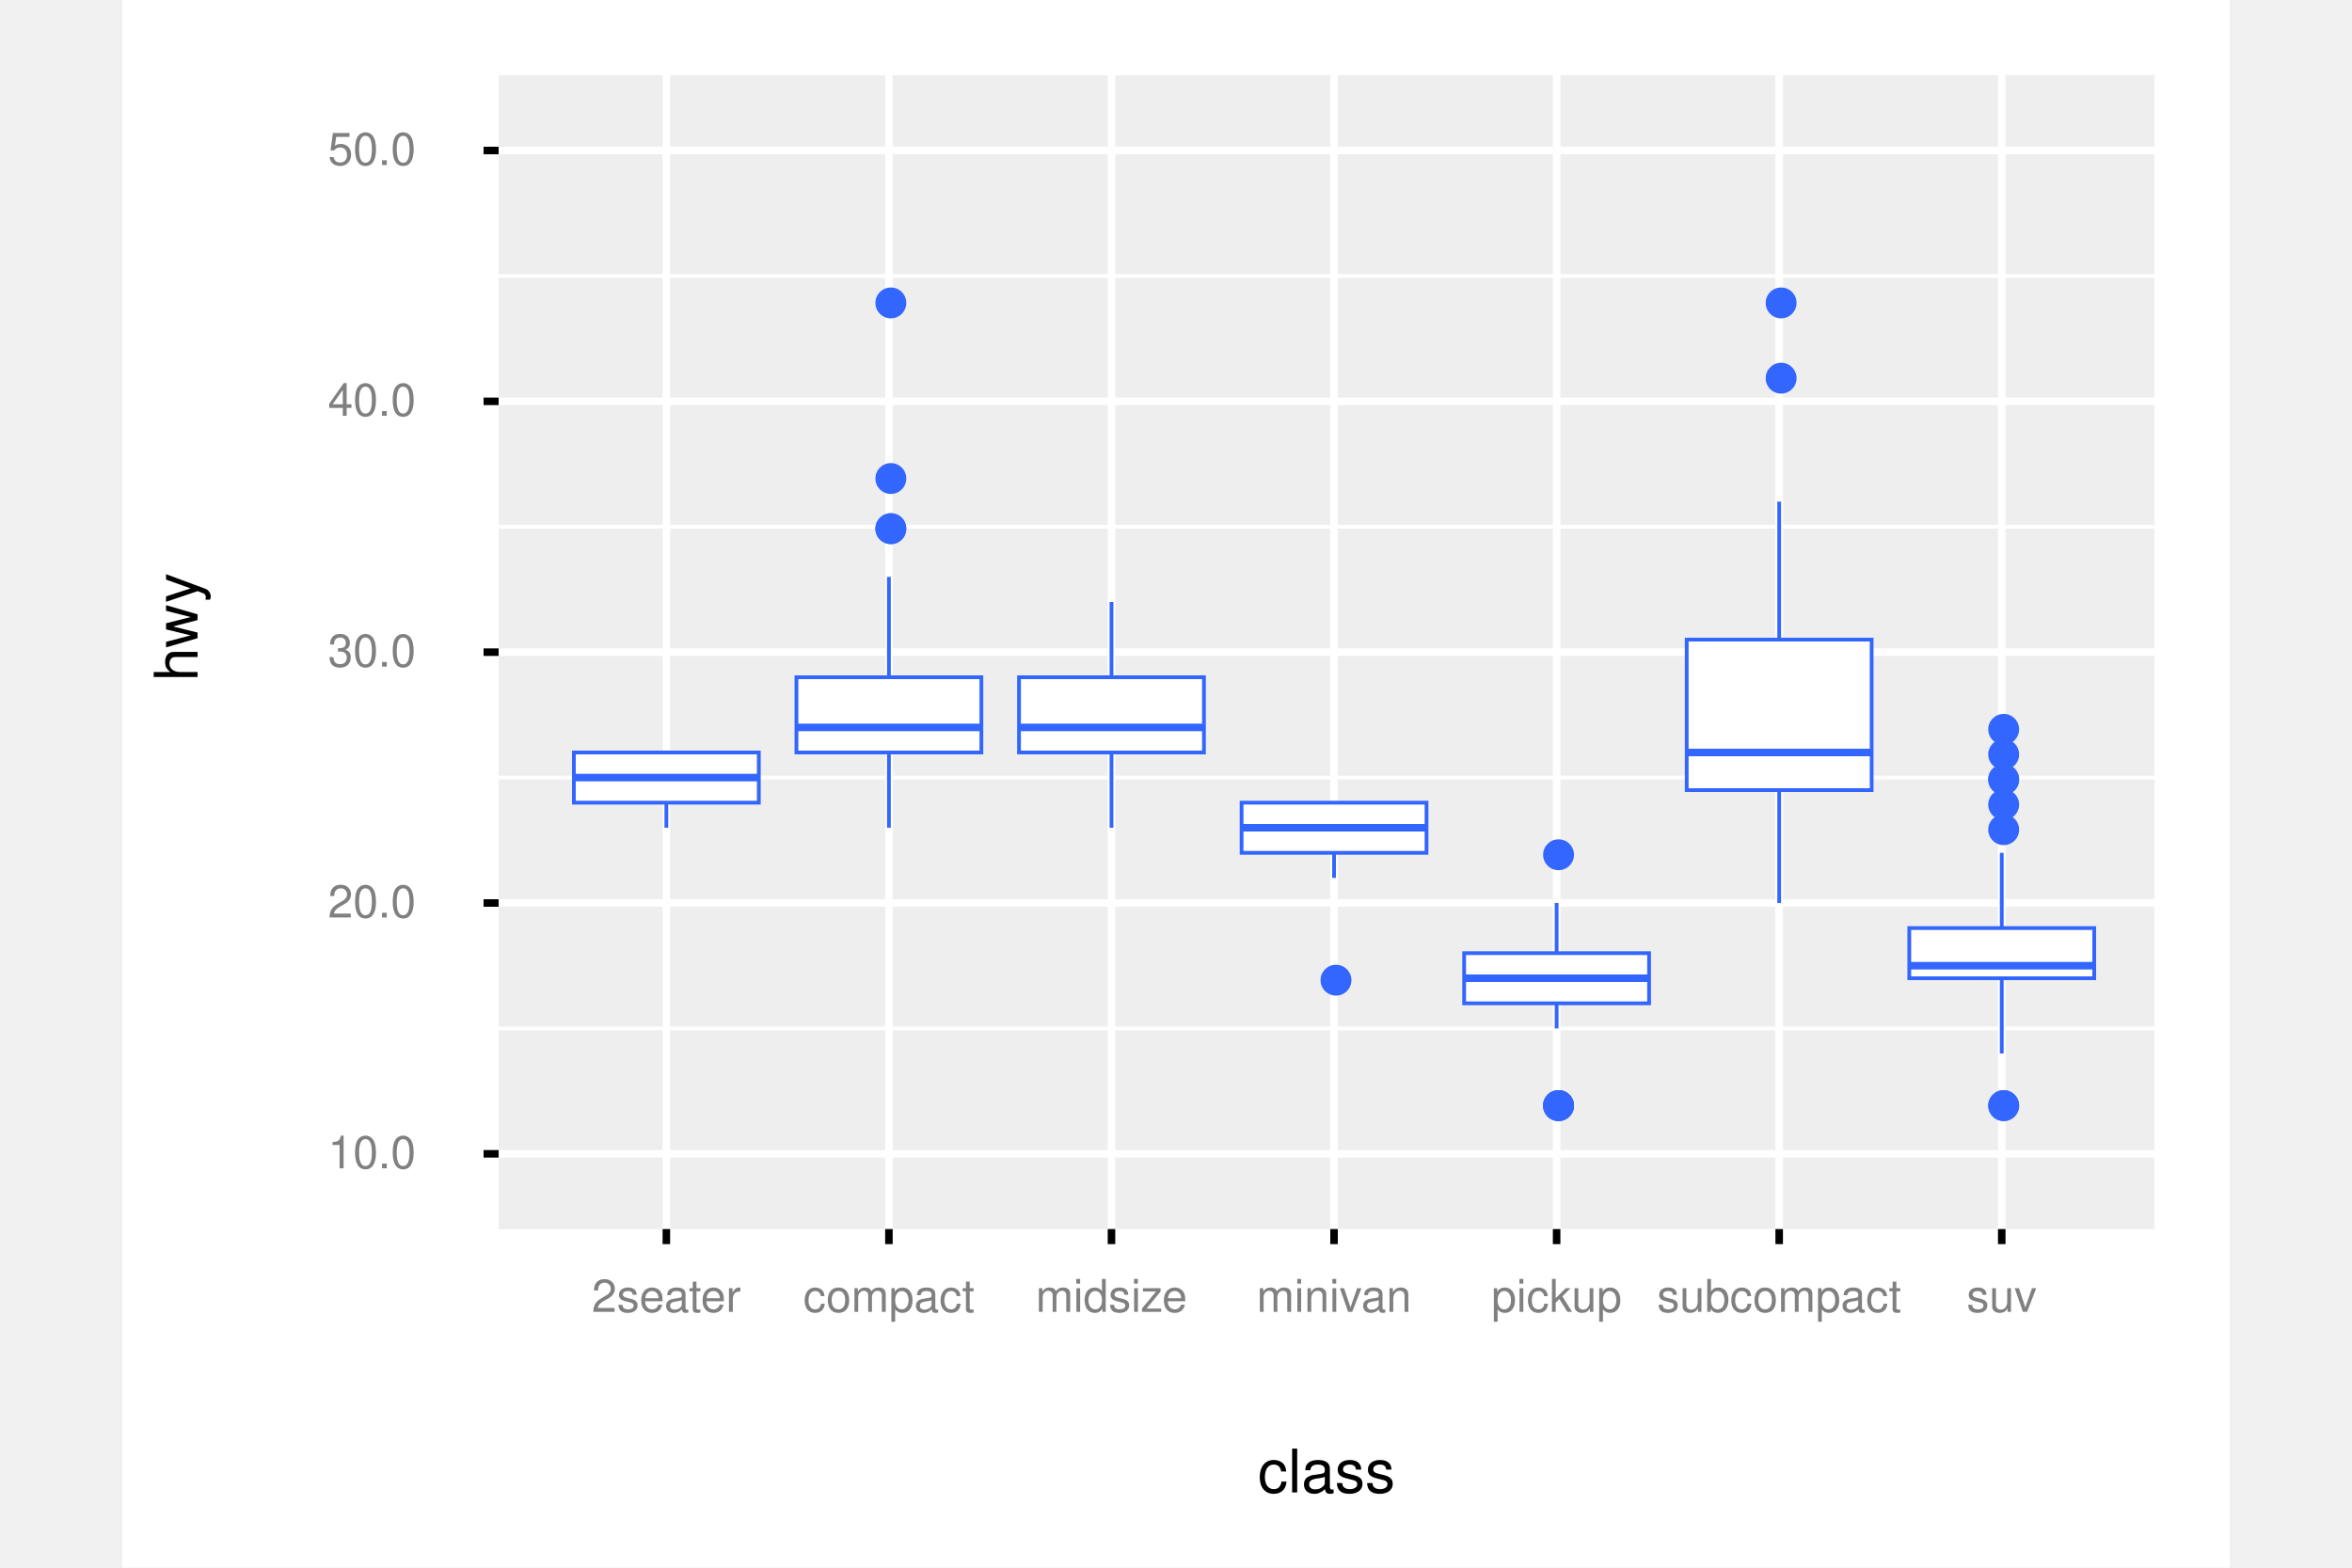
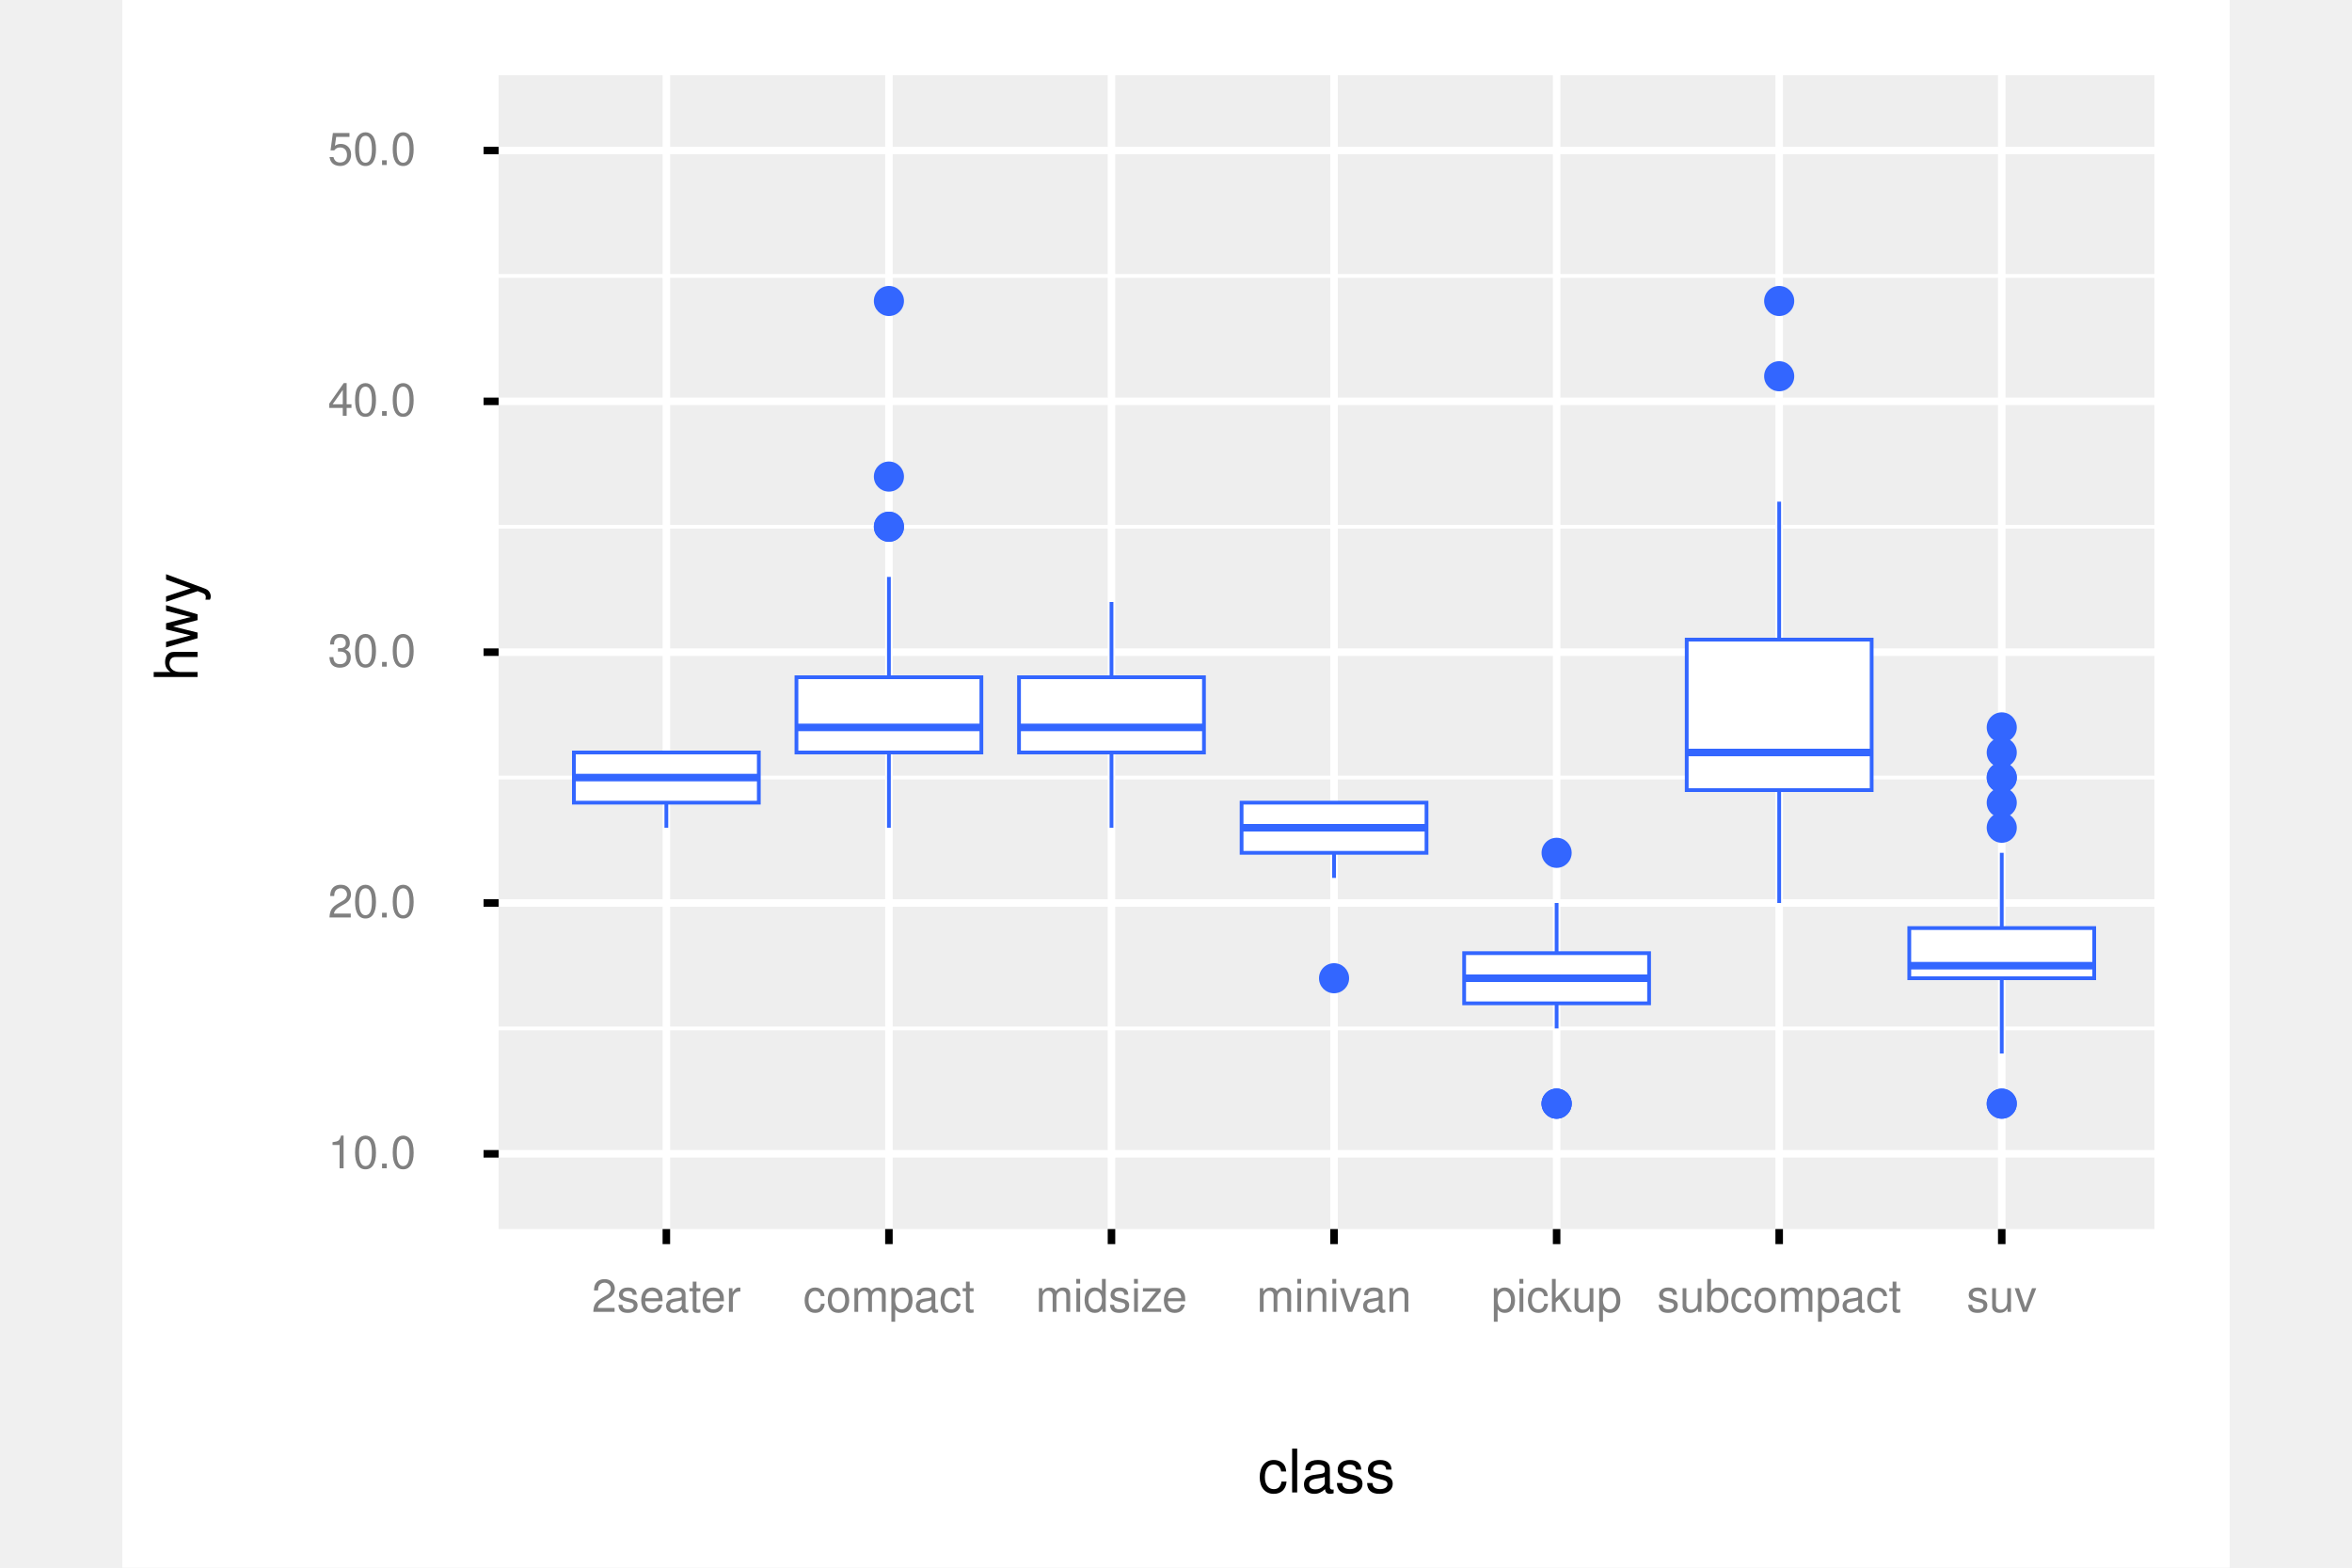
- <svg xmlns="http://www.w3.org/2000/svg" id="gg-739" viewBox="0 0 280 208.333" height="550" width="825.0">
-   <style type="text/css">#gg-739 .gg-axis-text {fill: #808080;font-size: 6px;} #gg-739 .gg-axis-text-x {} #gg-739 .gg-axis-ticks {stroke: #000000;} #gg-739 .gg-axis-title {fill: #000000;font-size: 8px;} #gg-739 .gg-legend-key {stroke: #EEEEEE;fill: #EEEEEE;stroke-width: 0.5;} #gg-739 .gg-legend-text {fill: #000000;font-size: 6px;} #gg-739 .gg-legend-title {fill: #000000;font-size: 8px;} #gg-739 .gg-panel-background {fill: #EEEEEE;} #gg-739 .gg-panel-border {} #gg-739 .gg-panel-grid {stroke: #FFFFFF;} #gg-739 .gg-panel-grid-major {stroke-width: 1;} #gg-739 .gg-panel-grid-minor {stroke-width: 0.5;} #gg-739 .gg-plot-background {fill: #FFFFFF;} #gg-739 .gg-plot-title {font-size: 10px;} #gg-739 .gg-text {font-family: Helvetica, Arial, sans-serif;} </style>
+ <svg xmlns="http://www.w3.org/2000/svg" id="gg-418" viewBox="0 0 280 208.333" height="550" width="825.0">
+   <style type="text/css">#gg-418 .gg-axis-text {fill: #808080;font-size: 6px;} #gg-418 .gg-axis-text-x {} #gg-418 .gg-axis-ticks {stroke: #000000;} #gg-418 .gg-axis-title {fill: #000000;font-size: 8px;} #gg-418 .gg-legend-key {stroke: #EEEEEE;fill: #EEEEEE;stroke-width: 0.5;} #gg-418 .gg-legend-text {fill: #000000;font-size: 6px;} #gg-418 .gg-legend-title {fill: #000000;font-size: 8px;} #gg-418 .gg-panel-background {fill: #EEEEEE;} #gg-418 .gg-panel-border {} #gg-418 .gg-panel-grid {stroke: #FFFFFF;} #gg-418 .gg-panel-grid-major {stroke-width: 1;} #gg-418 .gg-panel-grid-minor {stroke-width: 0.5;} #gg-418 .gg-plot-background {fill: #FFFFFF;} #gg-418 .gg-plot-title {font-size: 10px;} #gg-418 .gg-text {font-family: Helvetica, Arial, sans-serif;} </style>
  <rect class="gg-plot-background" width="100%" height="100%" />
  <g transform="translate(50, 10)">
    <rect x="0" y="0" height="153.333" width="220" class="gg-panel-background gg-panel-border" />
    <g opacity="1" transform="translate(0, 153.3333)">
      <line x2="220" class="gg-axis-line gg-axis-line-x" />
    </g>
    <g transform="translate(10,153.3333)" font-size="10" text-anchor="middle">
      <g opacity="1" transform="translate(189.7143,0)">
        <text y="11" class="gg-text gg-axis-text gg-axis-text-x" text-anchor="middle">suv</text>
      </g>
      <g opacity="1" transform="translate(160.1429,0)">
        <text y="11" class="gg-text gg-axis-text gg-axis-text-x" text-anchor="middle">subcompact</text>
      </g>
      <g opacity="1" transform="translate(130.5714,0)">
        <text y="11" class="gg-text gg-axis-text gg-axis-text-x" text-anchor="middle">pickup</text>
      </g>
      <g opacity="1" transform="translate(101.0,0)">
        <text y="11" class="gg-text gg-axis-text gg-axis-text-x" text-anchor="middle">minivan</text>
      </g>
      <g opacity="1" transform="translate(71.42857,0)">
        <text y="11" class="gg-text gg-axis-text gg-axis-text-x" text-anchor="middle">midsize</text>
      </g>
      <g opacity="1" transform="translate(41.85714,0)">
        <text y="11" class="gg-text gg-axis-text gg-axis-text-x" text-anchor="middle">compact</text>
      </g>
      <g opacity="1" transform="translate(12.28571,0)">
        <text y="11" class="gg-text gg-axis-text gg-axis-text-x" text-anchor="middle">2seater</text>
      </g>
      <g opacity="1" transform="translate(189.7143,0)">
        <line y2="-153.333" class="gg-panel-grid gg-panel-grid-major" />
      </g>
      <g opacity="1" transform="translate(160.1429,0)">
        <line y2="-153.333" class="gg-panel-grid gg-panel-grid-major" />
      </g>
      <g opacity="1" transform="translate(130.5714,0)">
        <line y2="-153.333" class="gg-panel-grid gg-panel-grid-major" />
      </g>
      <g opacity="1" transform="translate(101.0,0)">
        <line y2="-153.333" class="gg-panel-grid gg-panel-grid-major" />
      </g>
      <g opacity="1" transform="translate(71.42857,0)">
        <line y2="-153.333" class="gg-panel-grid gg-panel-grid-major" />
      </g>
      <g opacity="1" transform="translate(41.85714,0)">
        <line y2="-153.333" class="gg-panel-grid gg-panel-grid-major" />
      </g>
      <g opacity="1" transform="translate(12.28571,0)">
        <line y2="-153.333" class="gg-panel-grid gg-panel-grid-major" />
      </g>
      <g opacity="1" transform="translate(160.1429,0)">
</g>
      <g opacity="1" transform="translate(130.5714,0)">
</g>
      <g opacity="1" transform="translate(101.0,0)">
</g>
      <g opacity="1" transform="translate(71.42857,0)">
</g>
      <g opacity="1" transform="translate(41.85714,0)">
</g>
      <g opacity="1" transform="translate(12.28571,0)">
</g>
    </g>
    <g transform="translate(10,153.3333)" font-size="10" text-anchor="middle">
      <g opacity="1" transform="translate(189.7143,0)">
        <line y2="2" class="gg-axis-ticks gg-axis-ticks-x" />
      </g>
      <g opacity="1" transform="translate(160.1429,0)">
        <line y2="2" class="gg-axis-ticks gg-axis-ticks-x" />
      </g>
      <g opacity="1" transform="translate(130.5714,0)">
        <line y2="2" class="gg-axis-ticks gg-axis-ticks-x" />
      </g>
      <g opacity="1" transform="translate(101.0,0)">
        <line y2="2" class="gg-axis-ticks gg-axis-ticks-x" />
      </g>
      <g opacity="1" transform="translate(71.42857,0)">
        <line y2="2" class="gg-axis-ticks gg-axis-ticks-x" />
      </g>
      <g opacity="1" transform="translate(41.85714,0)">
        <line y2="2" class="gg-axis-ticks gg-axis-ticks-x" />
      </g>
      <g opacity="1" transform="translate(12.28571,0)">
        <line y2="2" class="gg-axis-ticks gg-axis-ticks-x" />
      </g>
    </g>
    <text x="110.0" y="188.333" class="gg-text gg-axis-title" text-anchor="middle">class</text>
    <g transform="translate(0, 0)">
      <line y2="153.333" class="gg-axis-line gg-axis-line-y" />
    </g>
    <g transform="translate(0, 0)" font-size="10" text-anchor="end">
      <g opacity="1" transform="translate(0,10.0)">
        <text x="-11" dy="0.32em" class="gg-text gg-axis-text gg-axis-text-y">50.0</text>
      </g>
      <g opacity="1" transform="translate(0,43.33333)">
        <text x="-11" dy="0.32em" class="gg-text gg-axis-text gg-axis-text-y">40.0</text>
      </g>
      <g opacity="1" transform="translate(0,76.66667)">
        <text x="-11" dy="0.32em" class="gg-text gg-axis-text gg-axis-text-y">30.0</text>
      </g>
      <g opacity="1" transform="translate(0,110.0)">
        <text x="-11" dy="0.32em" class="gg-text gg-axis-text gg-axis-text-y">20.0</text>
      </g>
      <g opacity="1" transform="translate(0,143.3333)">
        <text x="-11" dy="0.32em" class="gg-text gg-axis-text gg-axis-text-y">10.0</text>
      </g>
      <g opacity="1" transform="translate(0,10.0)">
        <line x2="220" class="gg-panel-grid gg-panel-grid-major" />
      </g>
      <g opacity="1" transform="translate(0,43.33333)">
        <line x2="220" class="gg-panel-grid gg-panel-grid-major" />
      </g>
      <g opacity="1" transform="translate(0,76.66667)">
        <line x2="220" class="gg-panel-grid gg-panel-grid-major" />
      </g>
      <g opacity="1" transform="translate(0,110.0)">
        <line x2="220" class="gg-panel-grid gg-panel-grid-major" />
      </g>
      <g opacity="1" transform="translate(0,143.3333)">
        <line x2="220" class="gg-panel-grid gg-panel-grid-major" />
      </g>
      <g opacity="1" transform="translate(0,43.33333)">
        <line x2="220" class="gg-panel-grid gg-panel-grid-minor" transform="translate(0, -16.66667)" />
      </g>
      <g opacity="1" transform="translate(0,76.66667)">
        <line x2="220" class="gg-panel-grid gg-panel-grid-minor" transform="translate(0, -16.66667)" />
      </g>
      <g opacity="1" transform="translate(0,110.0)">
        <line x2="220" class="gg-panel-grid gg-panel-grid-minor" transform="translate(0, -16.66667)" />
      </g>
      <g opacity="1" transform="translate(0,143.3333)">
        <line x2="220" class="gg-panel-grid gg-panel-grid-minor" transform="translate(0, -16.66667)" />
      </g>
    </g>
    <g transform="translate(0, 0)" font-size="10" text-anchor="end">
      <g opacity="1" transform="translate(0,10.0)">
        <line x2="-2" class="gg-axis-ticks gg-axis-ticks-y" />
      </g>
      <g opacity="1" transform="translate(0,43.33333)">
        <line x2="-2" class="gg-axis-ticks gg-axis-ticks-y" />
      </g>
      <g opacity="1" transform="translate(0,76.66667)">
        <line x2="-2" class="gg-axis-ticks gg-axis-ticks-y" />
      </g>
      <g opacity="1" transform="translate(0,110.0)">
        <line x2="-2" class="gg-axis-ticks gg-axis-ticks-y" />
      </g>
      <g opacity="1" transform="translate(0,143.3333)">
        <line x2="-2" class="gg-axis-ticks gg-axis-ticks-y" />
      </g>
    </g>
    <text x="-73.333" y="-40" class="gg-text gg-axis-title" text-anchor="middle" transform="rotate(-90)">hwy</text>
    <rect x="10.0" y="90.0" width="24.571" height="6.667" fill="white" fill-opacity="1" stroke="#3366FF" stroke-width="0.5" />
    <line x1="10.0" x2="34.571" y1="93.333" y2="93.333" stroke="#3366FF" />
    <line x1="22.286" x2="22.286" y1="90.0" y2="90.0" stroke="#3366FF" stroke-width="0.5" />
    <line x1="22.286" x2="22.286" y1="96.667" y2="100.0" stroke="#3366FF" stroke-width="0.5" />
    <rect x="39.571" y="80.0" width="24.571" height="10.0" fill="white" fill-opacity="1" stroke="#3366FF" stroke-width="0.5" />
    <line x1="39.571" x2="64.143" y1="86.667" y2="86.667" stroke="#3366FF" />
    <line x1="51.857" x2="51.857" y1="80.0" y2="66.667" stroke="#3366FF" stroke-width="0.5" />
    <line x1="51.857" x2="51.857" y1="90.0" y2="100.0" stroke="#3366FF" stroke-width="0.5" />
-     <svg viewBox="-1 -1 11 11" x="49.036" y="57.179" height="5.642" width="5.642">
-       <circle cx="5" cy="5" r="4" fill="#3366FF" />
-     </svg>
-     <svg viewBox="-1 -1 11 11" x="49.036" y="57.179" height="5.642" width="5.642">
-       <circle cx="5" cy="5" r="4" fill="#3366FF" />
-     </svg>
-     <svg viewBox="-1 -1 11 11" x="49.036" y="50.512" height="5.642" width="5.642">
-       <circle cx="5" cy="5" r="4" fill="#3366FF" />
-     </svg>
-     <svg viewBox="-1 -1 11 11" x="49.036" y="27.179" height="5.642" width="5.642">
+     <svg viewBox="0 0 10 10" x="49.357" y="57.5" height="5.0" width="5.0">
+       <circle cx="5" cy="5" r="4" fill="#3366FF" />
+     </svg>
+     <svg viewBox="0 0 10 10" x="49.357" y="57.5" height="5.0" width="5.0">
+       <circle cx="5" cy="5" r="4" fill="#3366FF" />
+     </svg>
+     <svg viewBox="0 0 10 10" x="49.357" y="50.833" height="5.0" width="5.0">
+       <circle cx="5" cy="5" r="4" fill="#3366FF" />
+     </svg>
+     <svg viewBox="0 0 10 10" x="49.357" y="27.5" height="5.0" width="5.0">
      <circle cx="5" cy="5" r="4" fill="#3366FF" />
    </svg>
    <rect x="69.143" y="80.0" width="24.571" height="10.0" fill="white" fill-opacity="1" stroke="#3366FF" stroke-width="0.5" />
    <line x1="69.143" x2="93.714" y1="86.667" y2="86.667" stroke="#3366FF" />
    <line x1="81.429" x2="81.429" y1="80.0" y2="70.0" stroke="#3366FF" stroke-width="0.5" />
    <line x1="81.429" x2="81.429" y1="90.0" y2="100.0" stroke="#3366FF" stroke-width="0.5" />
    <rect x="98.714" y="96.667" width="24.571" height="6.667" fill="white" fill-opacity="1" stroke="#3366FF" stroke-width="0.5" />
    <line x1="98.714" x2="123.286" y1="100.0" y2="100.0" stroke="#3366FF" />
    <line x1="111" x2="111" y1="96.667" y2="96.667" stroke="#3366FF" stroke-width="0.5" />
    <line x1="111" x2="111" y1="103.333" y2="106.667" stroke="#3366FF" stroke-width="0.5" />
-     <svg viewBox="-1 -1 11 11" x="108.179" y="117.179" height="5.642" width="5.642">
+     <svg viewBox="0 0 10 10" x="108.5" y="117.5" height="5.0" width="5.0">
      <circle cx="5" cy="5" r="4" fill="#3366FF" />
    </svg>
    <rect x="128.286" y="116.667" width="24.571" height="6.667" fill="white" fill-opacity="1" stroke="#3366FF" stroke-width="0.5" />
    <line x1="128.286" x2="152.857" y1="120" y2="120" stroke="#3366FF" />
    <line x1="140.571" x2="140.571" y1="116.667" y2="110.0" stroke="#3366FF" stroke-width="0.5" />
    <line x1="140.571" x2="140.571" y1="123.333" y2="126.667" stroke="#3366FF" stroke-width="0.5" />
-     <svg viewBox="-1 -1 11 11" x="137.75" y="133.846" height="5.642" width="5.642">
-       <circle cx="5" cy="5" r="4" fill="#3366FF" />
-     </svg>
-     <svg viewBox="-1 -1 11 11" x="137.75" y="133.846" height="5.642" width="5.642">
-       <circle cx="5" cy="5" r="4" fill="#3366FF" />
-     </svg>
-     <svg viewBox="-1 -1 11 11" x="137.75" y="133.846" height="5.642" width="5.642">
-       <circle cx="5" cy="5" r="4" fill="#3366FF" />
-     </svg>
-     <svg viewBox="-1 -1 11 11" x="137.75" y="100.512" height="5.642" width="5.642">
+     <svg viewBox="0 0 10 10" x="138.071" y="134.167" height="5.0" width="5.0">
+       <circle cx="5" cy="5" r="4" fill="#3366FF" />
+     </svg>
+     <svg viewBox="0 0 10 10" x="138.071" y="134.167" height="5.0" width="5.0">
+       <circle cx="5" cy="5" r="4" fill="#3366FF" />
+     </svg>
+     <svg viewBox="0 0 10 10" x="138.071" y="134.167" height="5.0" width="5.0">
+       <circle cx="5" cy="5" r="4" fill="#3366FF" />
+     </svg>
+     <svg viewBox="0 0 10 10" x="138.071" y="100.833" height="5.0" width="5.0">
      <circle cx="5" cy="5" r="4" fill="#3366FF" />
    </svg>
    <rect x="157.857" y="75" width="24.571" height="20" fill="white" fill-opacity="1" stroke="#3366FF" stroke-width="0.5" />
    <line x1="157.857" x2="182.429" y1="90.0" y2="90.0" stroke="#3366FF" />
    <line x1="170.143" x2="170.143" y1="75" y2="56.667" stroke="#3366FF" stroke-width="0.5" />
    <line x1="170.143" x2="170.143" y1="95.0" y2="110.0" stroke="#3366FF" stroke-width="0.5" />
-     <svg viewBox="-1 -1 11 11" x="167.322" y="37.179" height="5.642" width="5.642">
-       <circle cx="5" cy="5" r="4" fill="#3366FF" />
-     </svg>
-     <svg viewBox="-1 -1 11 11" x="167.322" y="27.179" height="5.642" width="5.642">
+     <svg viewBox="0 0 10 10" x="167.643" y="37.5" height="5.0" width="5.0">
+       <circle cx="5" cy="5" r="4" fill="#3366FF" />
+     </svg>
+     <svg viewBox="0 0 10 10" x="167.643" y="27.5" height="5.0" width="5.0">
      <circle cx="5" cy="5" r="4" fill="#3366FF" />
    </svg>
    <rect x="187.429" y="113.333" width="24.571" height="6.667" fill="white" fill-opacity="1" stroke="#3366FF" stroke-width="0.5" />
    <line x1="187.429" x2="212" y1="118.333" y2="118.333" stroke="#3366FF" />
    <line x1="199.714" x2="199.714" y1="113.333" y2="103.333" stroke="#3366FF" stroke-width="0.5" />
    <line x1="199.714" x2="199.714" y1="120" y2="130.0" stroke="#3366FF" stroke-width="0.5" />
-     <svg viewBox="-1 -1 11 11" x="196.893" y="133.846" height="5.642" width="5.642">
-       <circle cx="5" cy="5" r="4" fill="#3366FF" />
-     </svg>
-     <svg viewBox="-1 -1 11 11" x="196.893" y="133.846" height="5.642" width="5.642">
-       <circle cx="5" cy="5" r="4" fill="#3366FF" />
-     </svg>
-     <svg viewBox="-1 -1 11 11" x="196.893" y="97.179" height="5.642" width="5.642">
-       <circle cx="5" cy="5" r="4" fill="#3366FF" />
-     </svg>
-     <svg viewBox="-1 -1 11 11" x="196.893" y="93.846" height="5.642" width="5.642">
-       <circle cx="5" cy="5" r="4" fill="#3366FF" />
-     </svg>
-     <svg viewBox="-1 -1 11 11" x="196.893" y="90.512" height="5.642" width="5.642">
-       <circle cx="5" cy="5" r="4" fill="#3366FF" />
-     </svg>
-     <svg viewBox="-1 -1 11 11" x="196.893" y="90.512" height="5.642" width="5.642">
-       <circle cx="5" cy="5" r="4" fill="#3366FF" />
-     </svg>
-     <svg viewBox="-1 -1 11 11" x="196.893" y="87.179" height="5.642" width="5.642">
-       <circle cx="5" cy="5" r="4" fill="#3366FF" />
-     </svg>
-     <svg viewBox="-1 -1 11 11" x="196.893" y="83.846" height="5.642" width="5.642">
+     <svg viewBox="0 0 10 10" x="197.214" y="134.167" height="5.0" width="5.0">
+       <circle cx="5" cy="5" r="4" fill="#3366FF" />
+     </svg>
+     <svg viewBox="0 0 10 10" x="197.214" y="134.167" height="5.0" width="5.0">
+       <circle cx="5" cy="5" r="4" fill="#3366FF" />
+     </svg>
+     <svg viewBox="0 0 10 10" x="197.214" y="97.5" height="5.0" width="5.0">
+       <circle cx="5" cy="5" r="4" fill="#3366FF" />
+     </svg>
+     <svg viewBox="0 0 10 10" x="197.214" y="94.167" height="5.0" width="5.0">
+       <circle cx="5" cy="5" r="4" fill="#3366FF" />
+     </svg>
+     <svg viewBox="0 0 10 10" x="197.214" y="90.833" height="5.0" width="5.0">
+       <circle cx="5" cy="5" r="4" fill="#3366FF" />
+     </svg>
+     <svg viewBox="0 0 10 10" x="197.214" y="90.833" height="5.0" width="5.0">
+       <circle cx="5" cy="5" r="4" fill="#3366FF" />
+     </svg>
+     <svg viewBox="0 0 10 10" x="197.214" y="87.5" height="5.0" width="5.0">
+       <circle cx="5" cy="5" r="4" fill="#3366FF" />
+     </svg>
+     <svg viewBox="0 0 10 10" x="197.214" y="84.167" height="5.0" width="5.0">
      <circle cx="5" cy="5" r="4" fill="#3366FF" />
    </svg>
  </g>
</svg>
